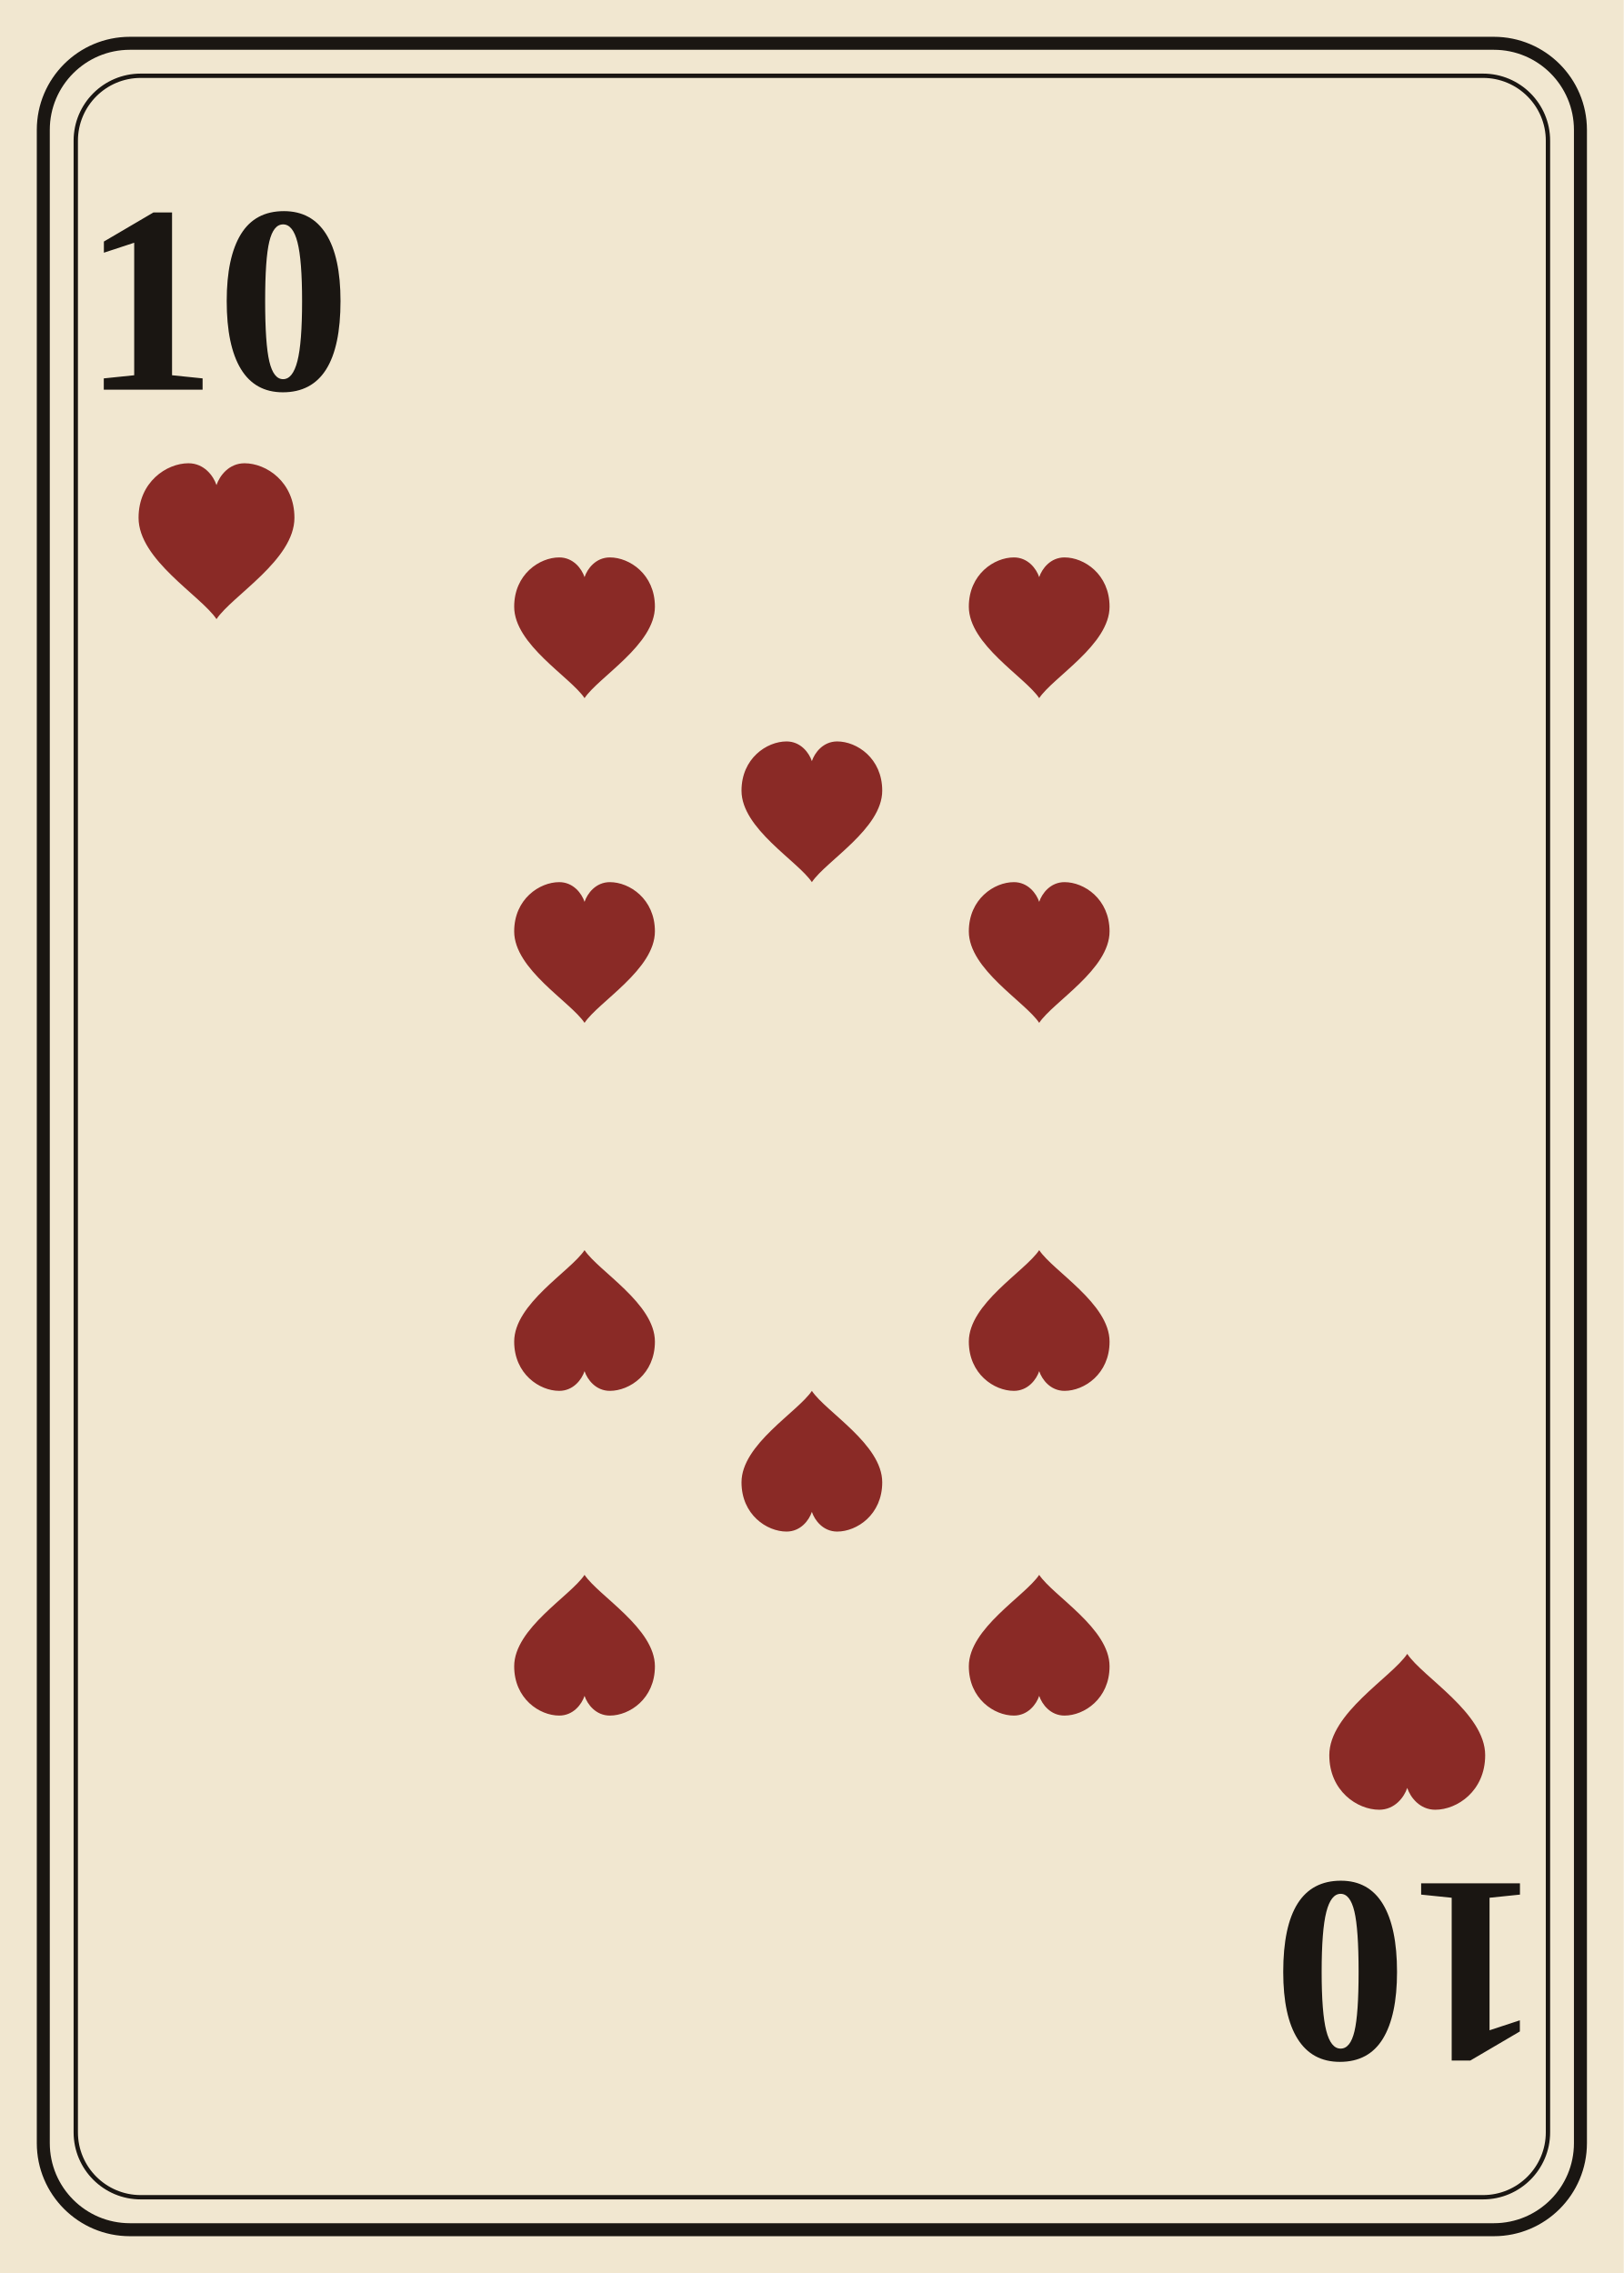
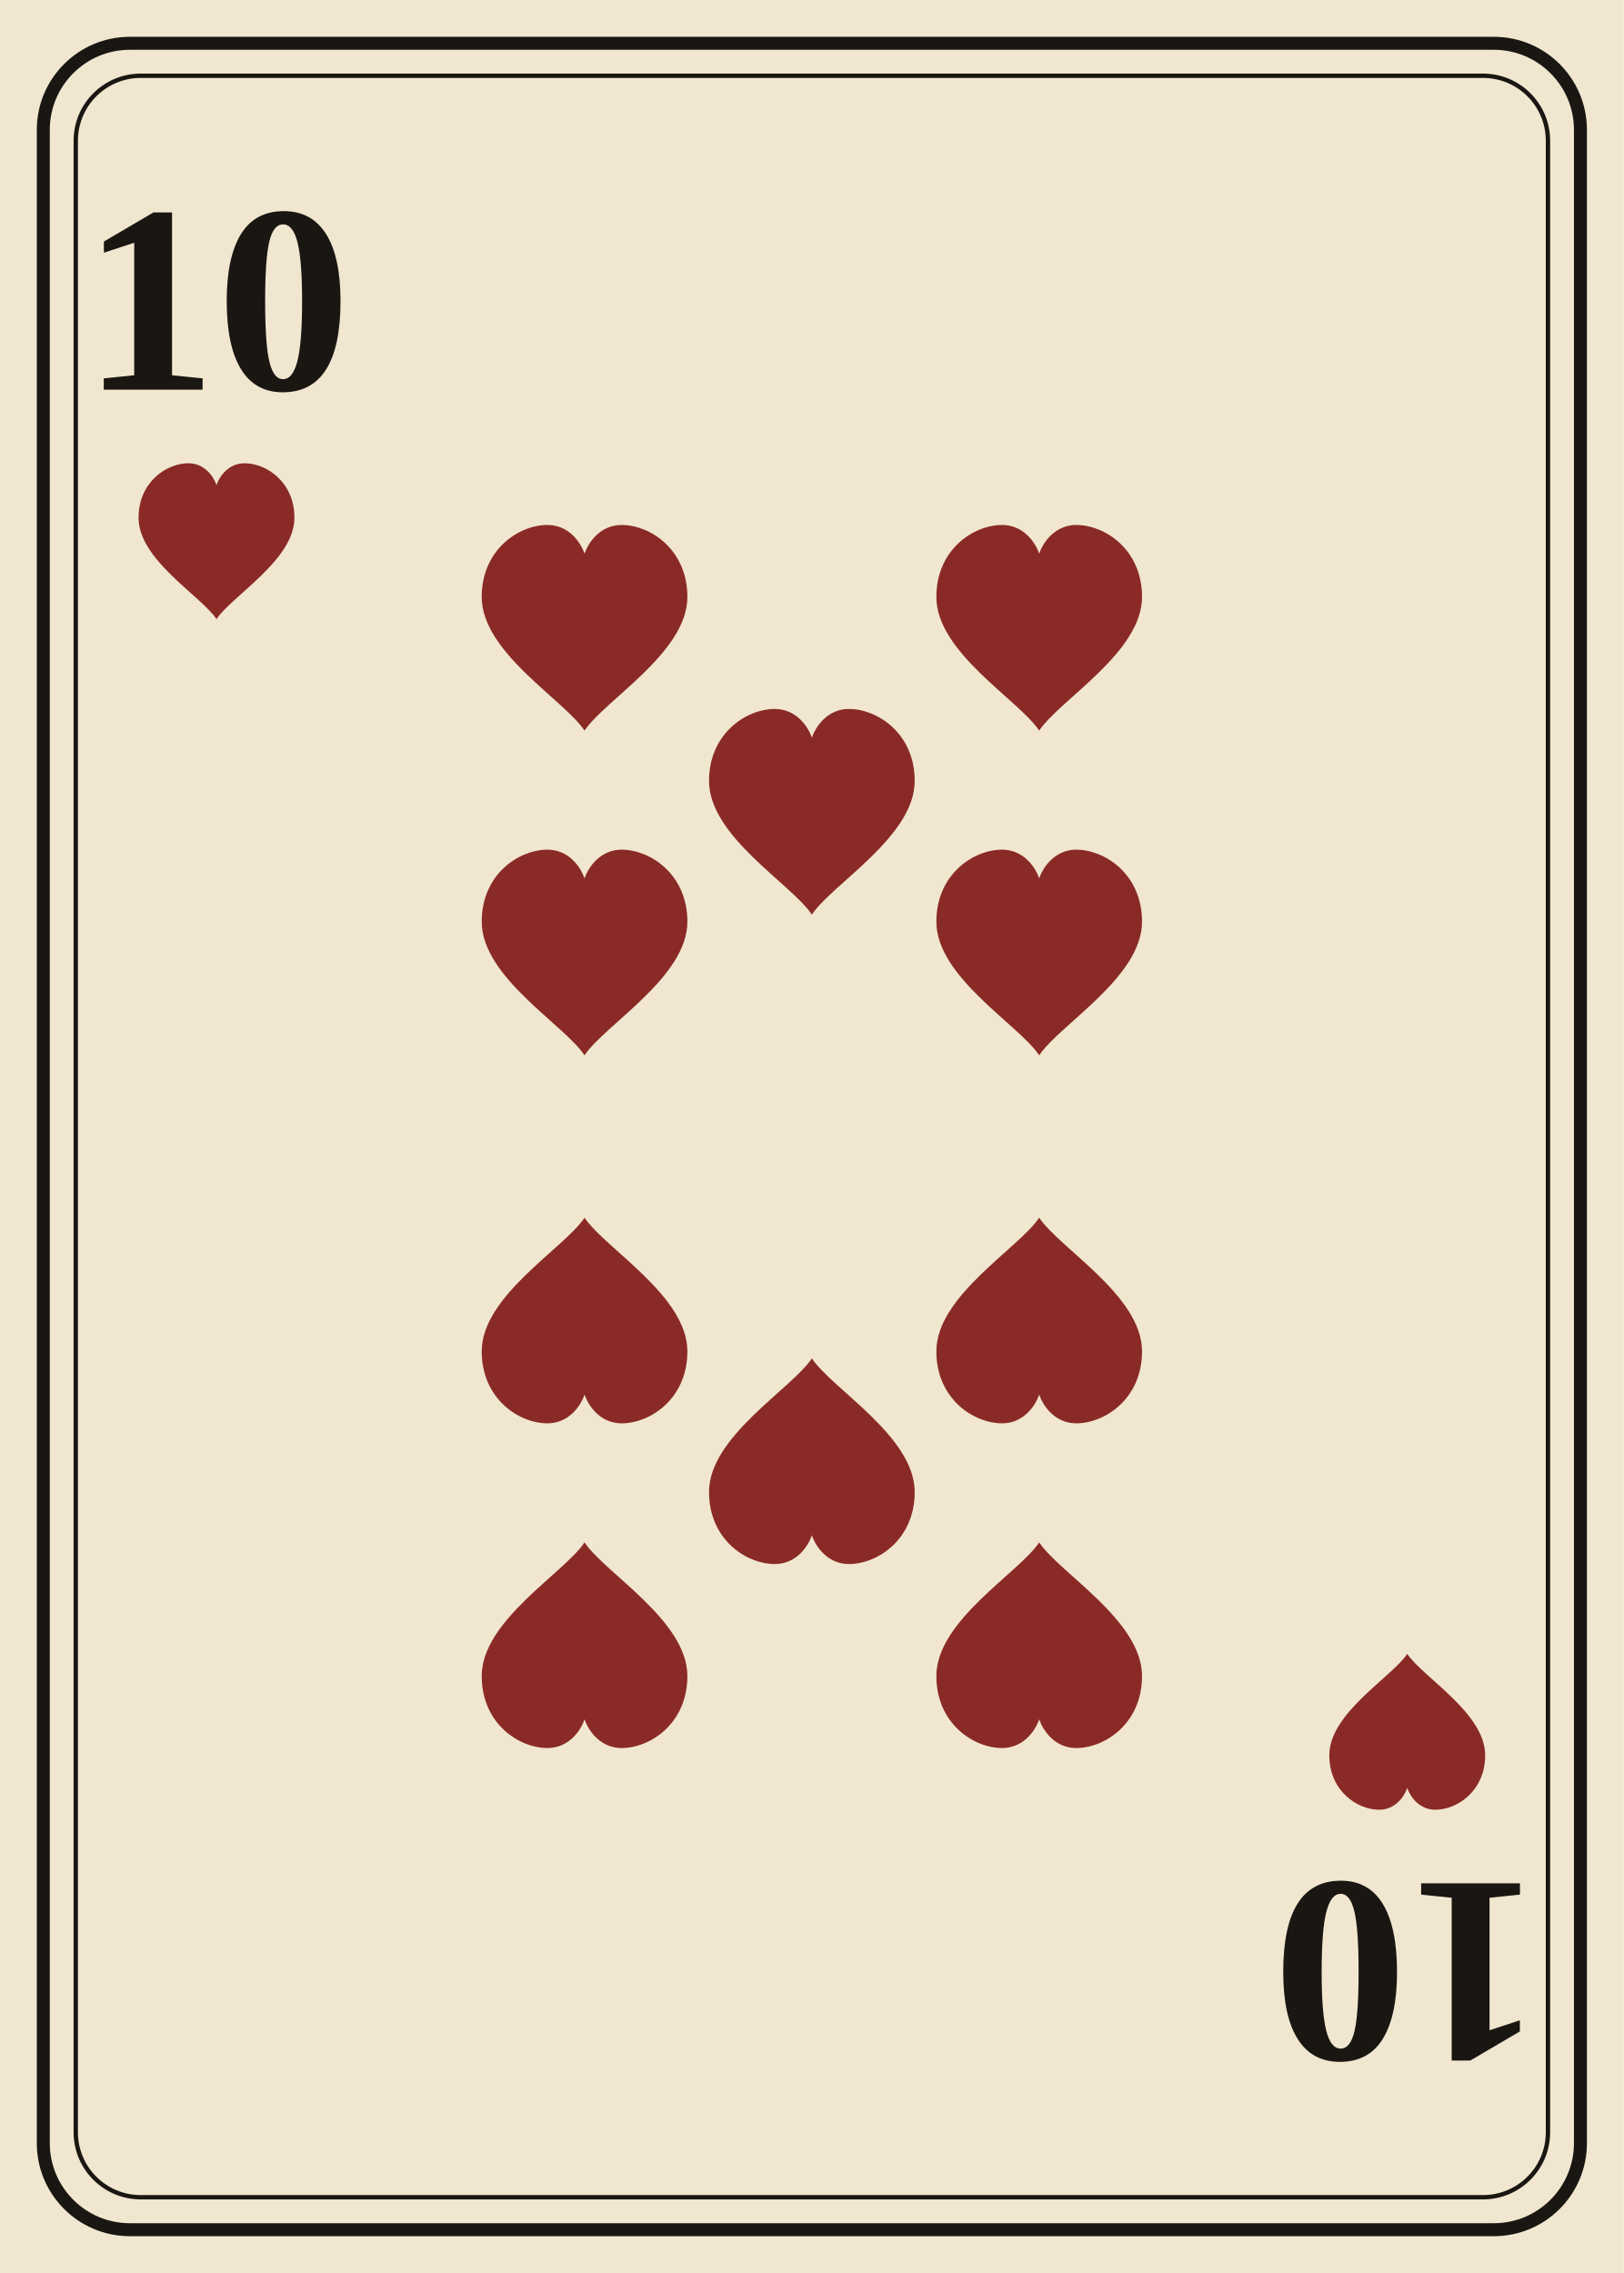
<svg xmlns="http://www.w3.org/2000/svg" viewBox="0 0 750 1050" width="750" height="1050">
  <rect width="750" height="1050" fill="#f1e7d0" />
  <rect x="20" y="20" width="710" height="1010" rx="40" ry="40" fill="none" stroke="#1a1612" stroke-width="6" />
  <rect x="35" y="35" width="680" height="980" rx="30" ry="30" fill="none" stroke="#1a1612" stroke-width="2" />
  <g font-family="Georgia, 'Times New Roman', serif" font-weight="700" fill="#1a1612">
    <text x="100" y="180" font-size="124" text-anchor="middle">10</text>
    <g transform="translate(100 250) scale(0.72)">
      <path d="M 0 50 C -10 35 -50 12 -50 -15 C -50 -38 -32 -50 -18 -50 C -8 -50 -2 -42 0 -36 C 2 -42 8 -50 18 -50 C 32 -50 50 -38 50 -15 C 50 12 10 35 0 50 Z" fill="#8a2a26" />
    </g>
  </g>
  <g transform="rotate(180 375 525)">
    <g font-family="Georgia, 'Times New Roman', serif" font-weight="700" fill="#1a1612">
      <text x="100" y="180" font-size="124" text-anchor="middle">10</text>
      <g transform="translate(100 250) scale(0.72)">
        <path d="M 0 50 C -10 35 -50 12 -50 -15 C -50 -38 -32 -50 -18 -50 C -8 -50 -2 -42 0 -36 C 2 -42 8 -50 18 -50 C 32 -50 50 -38 50 -15 C 50 12 10 35 0 50 Z" fill="#8a2a26" />
      </g>
    </g>
  </g>
-   <g transform="translate(270 290) rotate(0) scale(0.65)">
+   <g transform="translate(270 290) rotate(0) scale(0.95)">
    <path d="M 0 50 C -10 35 -50 12 -50 -15 C -50 -38 -32 -50 -18 -50 C -8 -50 -2 -42 0 -36 C 2 -42 8 -50 18 -50 C 32 -50 50 -38 50 -15 C 50 12 10 35 0 50 Z" fill="#8a2a26" />
  </g>
-   <g transform="translate(480 290) rotate(0) scale(0.65)">
+   <g transform="translate(480 290) rotate(0) scale(0.95)">
    <path d="M 0 50 C -10 35 -50 12 -50 -15 C -50 -38 -32 -50 -18 -50 C -8 -50 -2 -42 0 -36 C 2 -42 8 -50 18 -50 C 32 -50 50 -38 50 -15 C 50 12 10 35 0 50 Z" fill="#8a2a26" />
  </g>
-   <g transform="translate(375 375) rotate(0) scale(0.65)">
+   <g transform="translate(375 375) rotate(0) scale(0.95)">
    <path d="M 0 50 C -10 35 -50 12 -50 -15 C -50 -38 -32 -50 -18 -50 C -8 -50 -2 -42 0 -36 C 2 -42 8 -50 18 -50 C 32 -50 50 -38 50 -15 C 50 12 10 35 0 50 Z" fill="#8a2a26" />
  </g>
-   <g transform="translate(270 440) rotate(0) scale(0.65)">
+   <g transform="translate(270 440) rotate(0) scale(0.95)">
    <path d="M 0 50 C -10 35 -50 12 -50 -15 C -50 -38 -32 -50 -18 -50 C -8 -50 -2 -42 0 -36 C 2 -42 8 -50 18 -50 C 32 -50 50 -38 50 -15 C 50 12 10 35 0 50 Z" fill="#8a2a26" />
  </g>
-   <g transform="translate(480 440) rotate(0) scale(0.65)">
+   <g transform="translate(480 440) rotate(0) scale(0.95)">
    <path d="M 0 50 C -10 35 -50 12 -50 -15 C -50 -38 -32 -50 -18 -50 C -8 -50 -2 -42 0 -36 C 2 -42 8 -50 18 -50 C 32 -50 50 -38 50 -15 C 50 12 10 35 0 50 Z" fill="#8a2a26" />
  </g>
-   <g transform="translate(270 610) rotate(180) scale(0.65)">
+   <g transform="translate(270 610) rotate(180) scale(0.95)">
    <path d="M 0 50 C -10 35 -50 12 -50 -15 C -50 -38 -32 -50 -18 -50 C -8 -50 -2 -42 0 -36 C 2 -42 8 -50 18 -50 C 32 -50 50 -38 50 -15 C 50 12 10 35 0 50 Z" fill="#8a2a26" />
  </g>
-   <g transform="translate(480 610) rotate(180) scale(0.65)">
+   <g transform="translate(480 610) rotate(180) scale(0.95)">
    <path d="M 0 50 C -10 35 -50 12 -50 -15 C -50 -38 -32 -50 -18 -50 C -8 -50 -2 -42 0 -36 C 2 -42 8 -50 18 -50 C 32 -50 50 -38 50 -15 C 50 12 10 35 0 50 Z" fill="#8a2a26" />
  </g>
-   <g transform="translate(375 675) rotate(180) scale(0.65)">
+   <g transform="translate(375 675) rotate(180) scale(0.95)">
    <path d="M 0 50 C -10 35 -50 12 -50 -15 C -50 -38 -32 -50 -18 -50 C -8 -50 -2 -42 0 -36 C 2 -42 8 -50 18 -50 C 32 -50 50 -38 50 -15 C 50 12 10 35 0 50 Z" fill="#8a2a26" />
  </g>
-   <g transform="translate(270 760) rotate(180) scale(0.65)">
+   <g transform="translate(270 760) rotate(180) scale(0.95)">
    <path d="M 0 50 C -10 35 -50 12 -50 -15 C -50 -38 -32 -50 -18 -50 C -8 -50 -2 -42 0 -36 C 2 -42 8 -50 18 -50 C 32 -50 50 -38 50 -15 C 50 12 10 35 0 50 Z" fill="#8a2a26" />
  </g>
-   <g transform="translate(480 760) rotate(180) scale(0.65)">
+   <g transform="translate(480 760) rotate(180) scale(0.95)">
    <path d="M 0 50 C -10 35 -50 12 -50 -15 C -50 -38 -32 -50 -18 -50 C -8 -50 -2 -42 0 -36 C 2 -42 8 -50 18 -50 C 32 -50 50 -38 50 -15 C 50 12 10 35 0 50 Z" fill="#8a2a26" />
  </g>
</svg>
